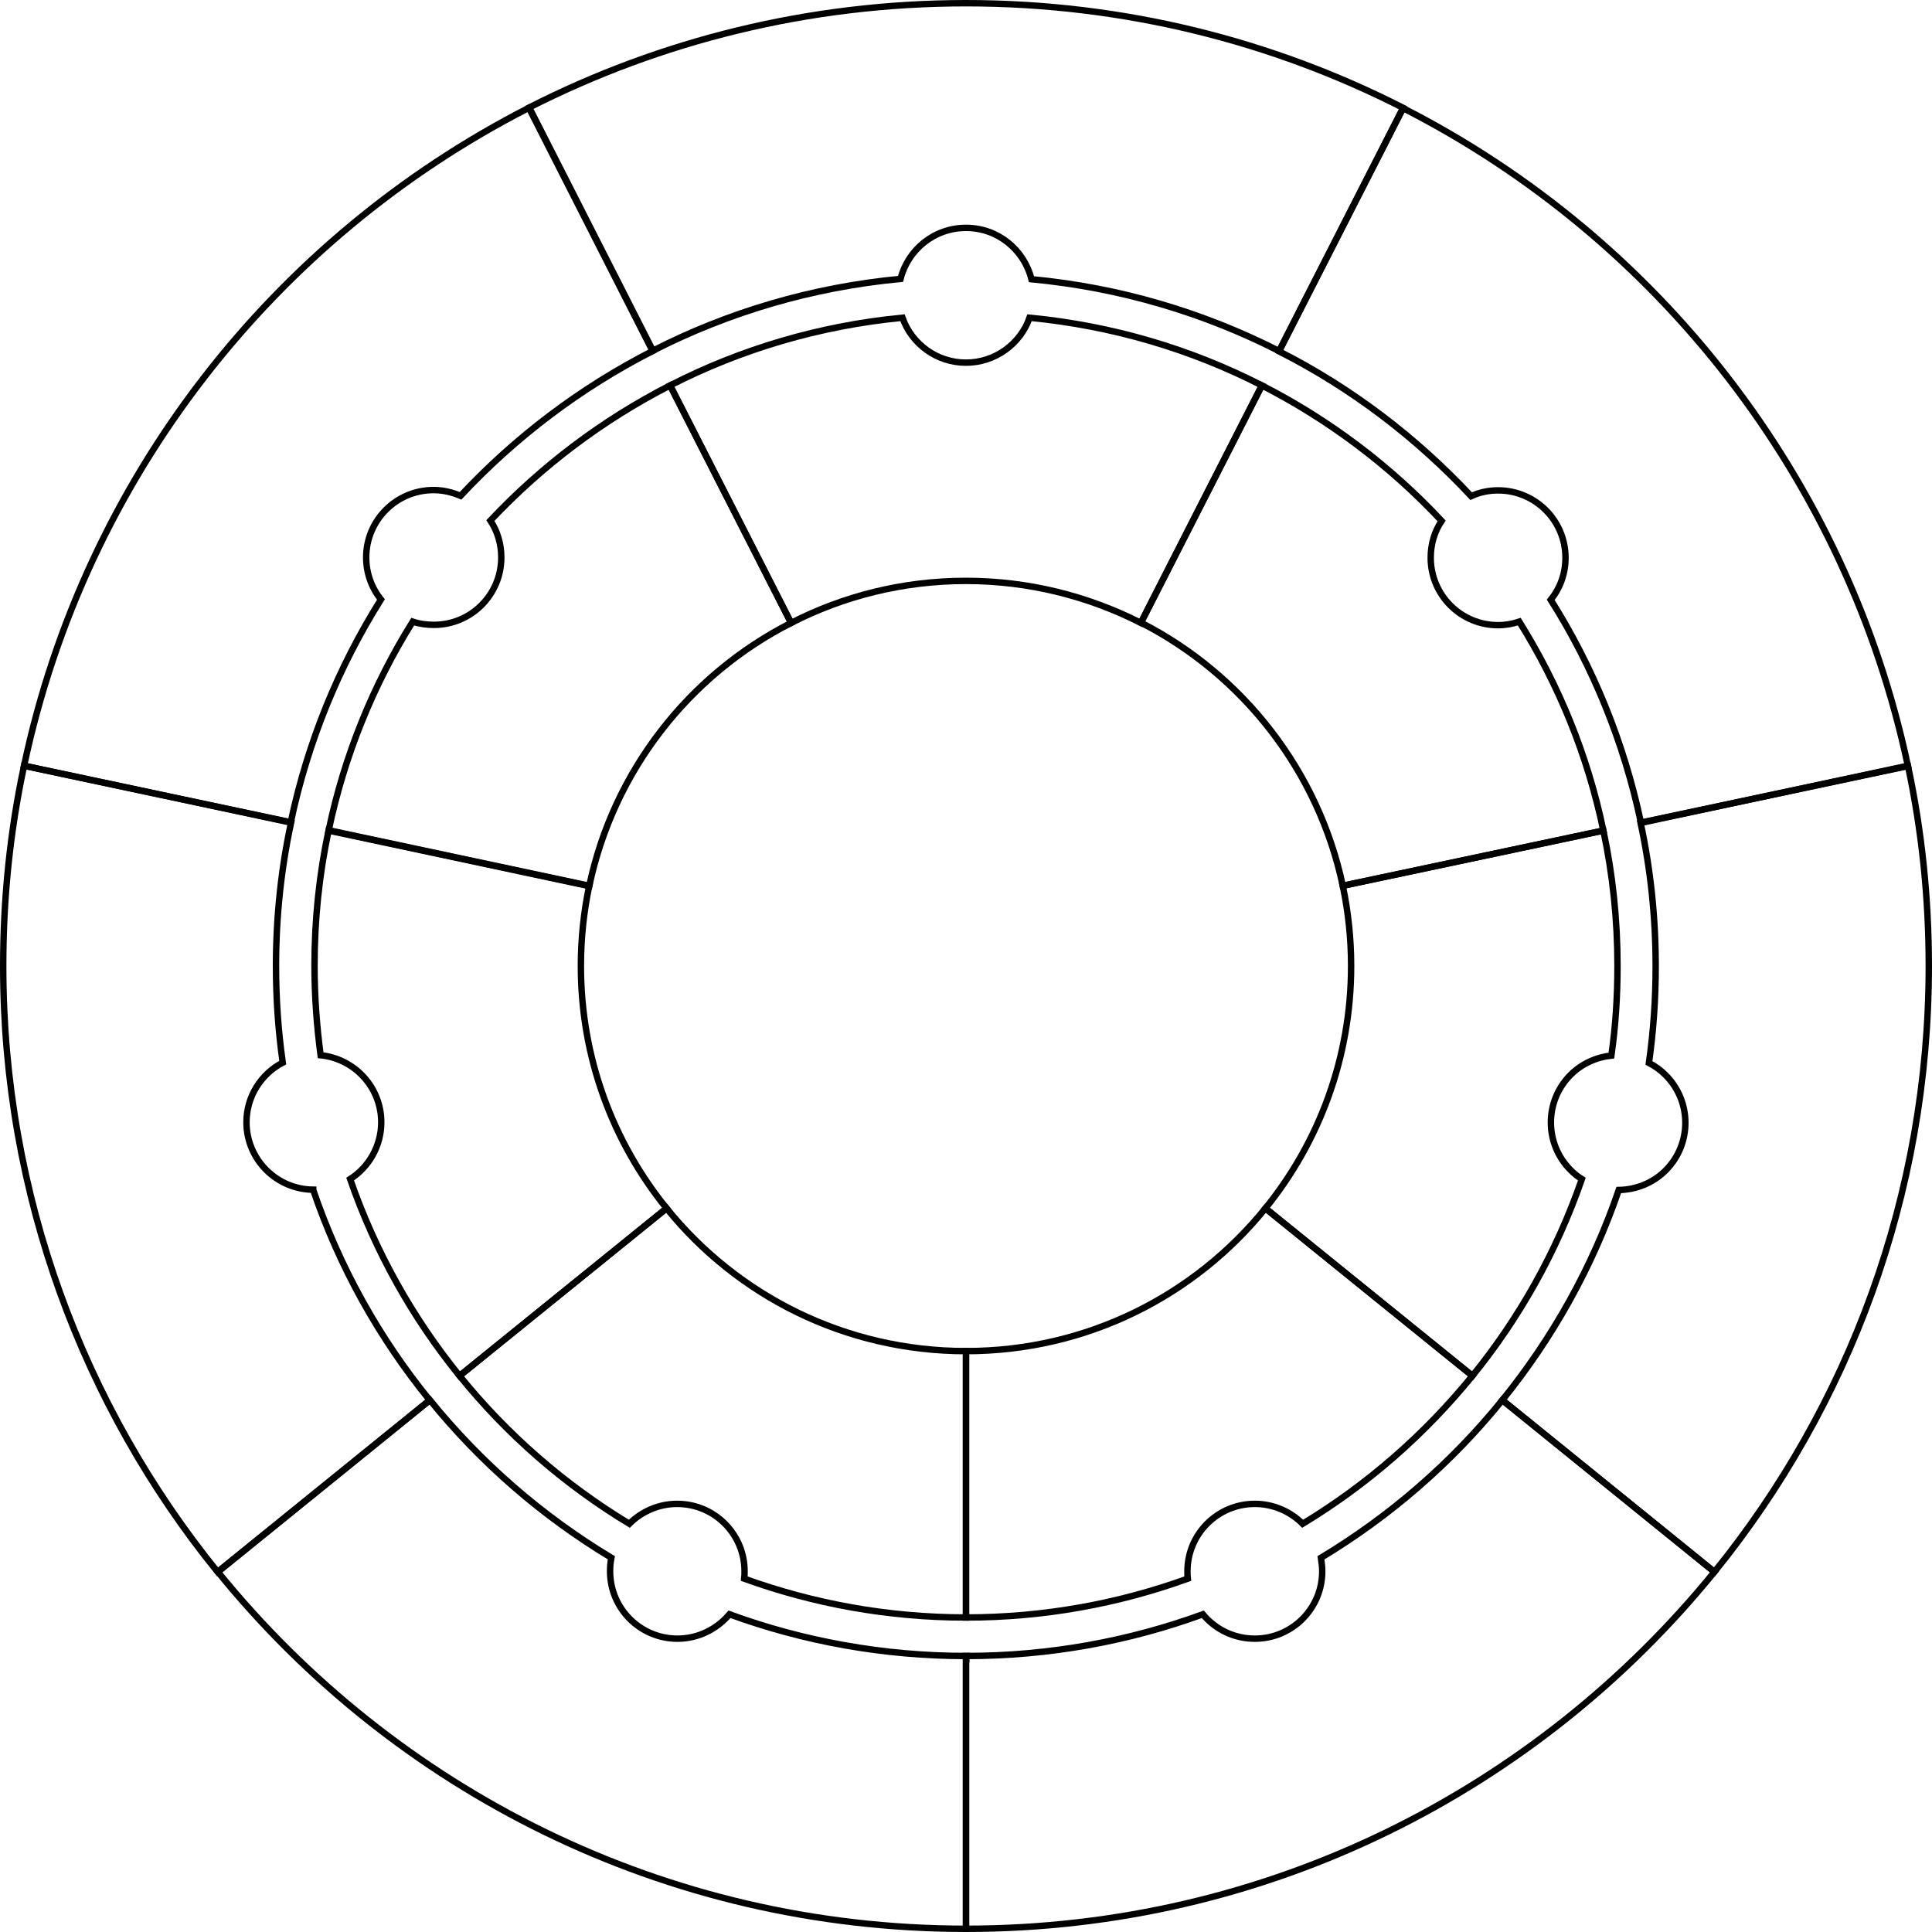
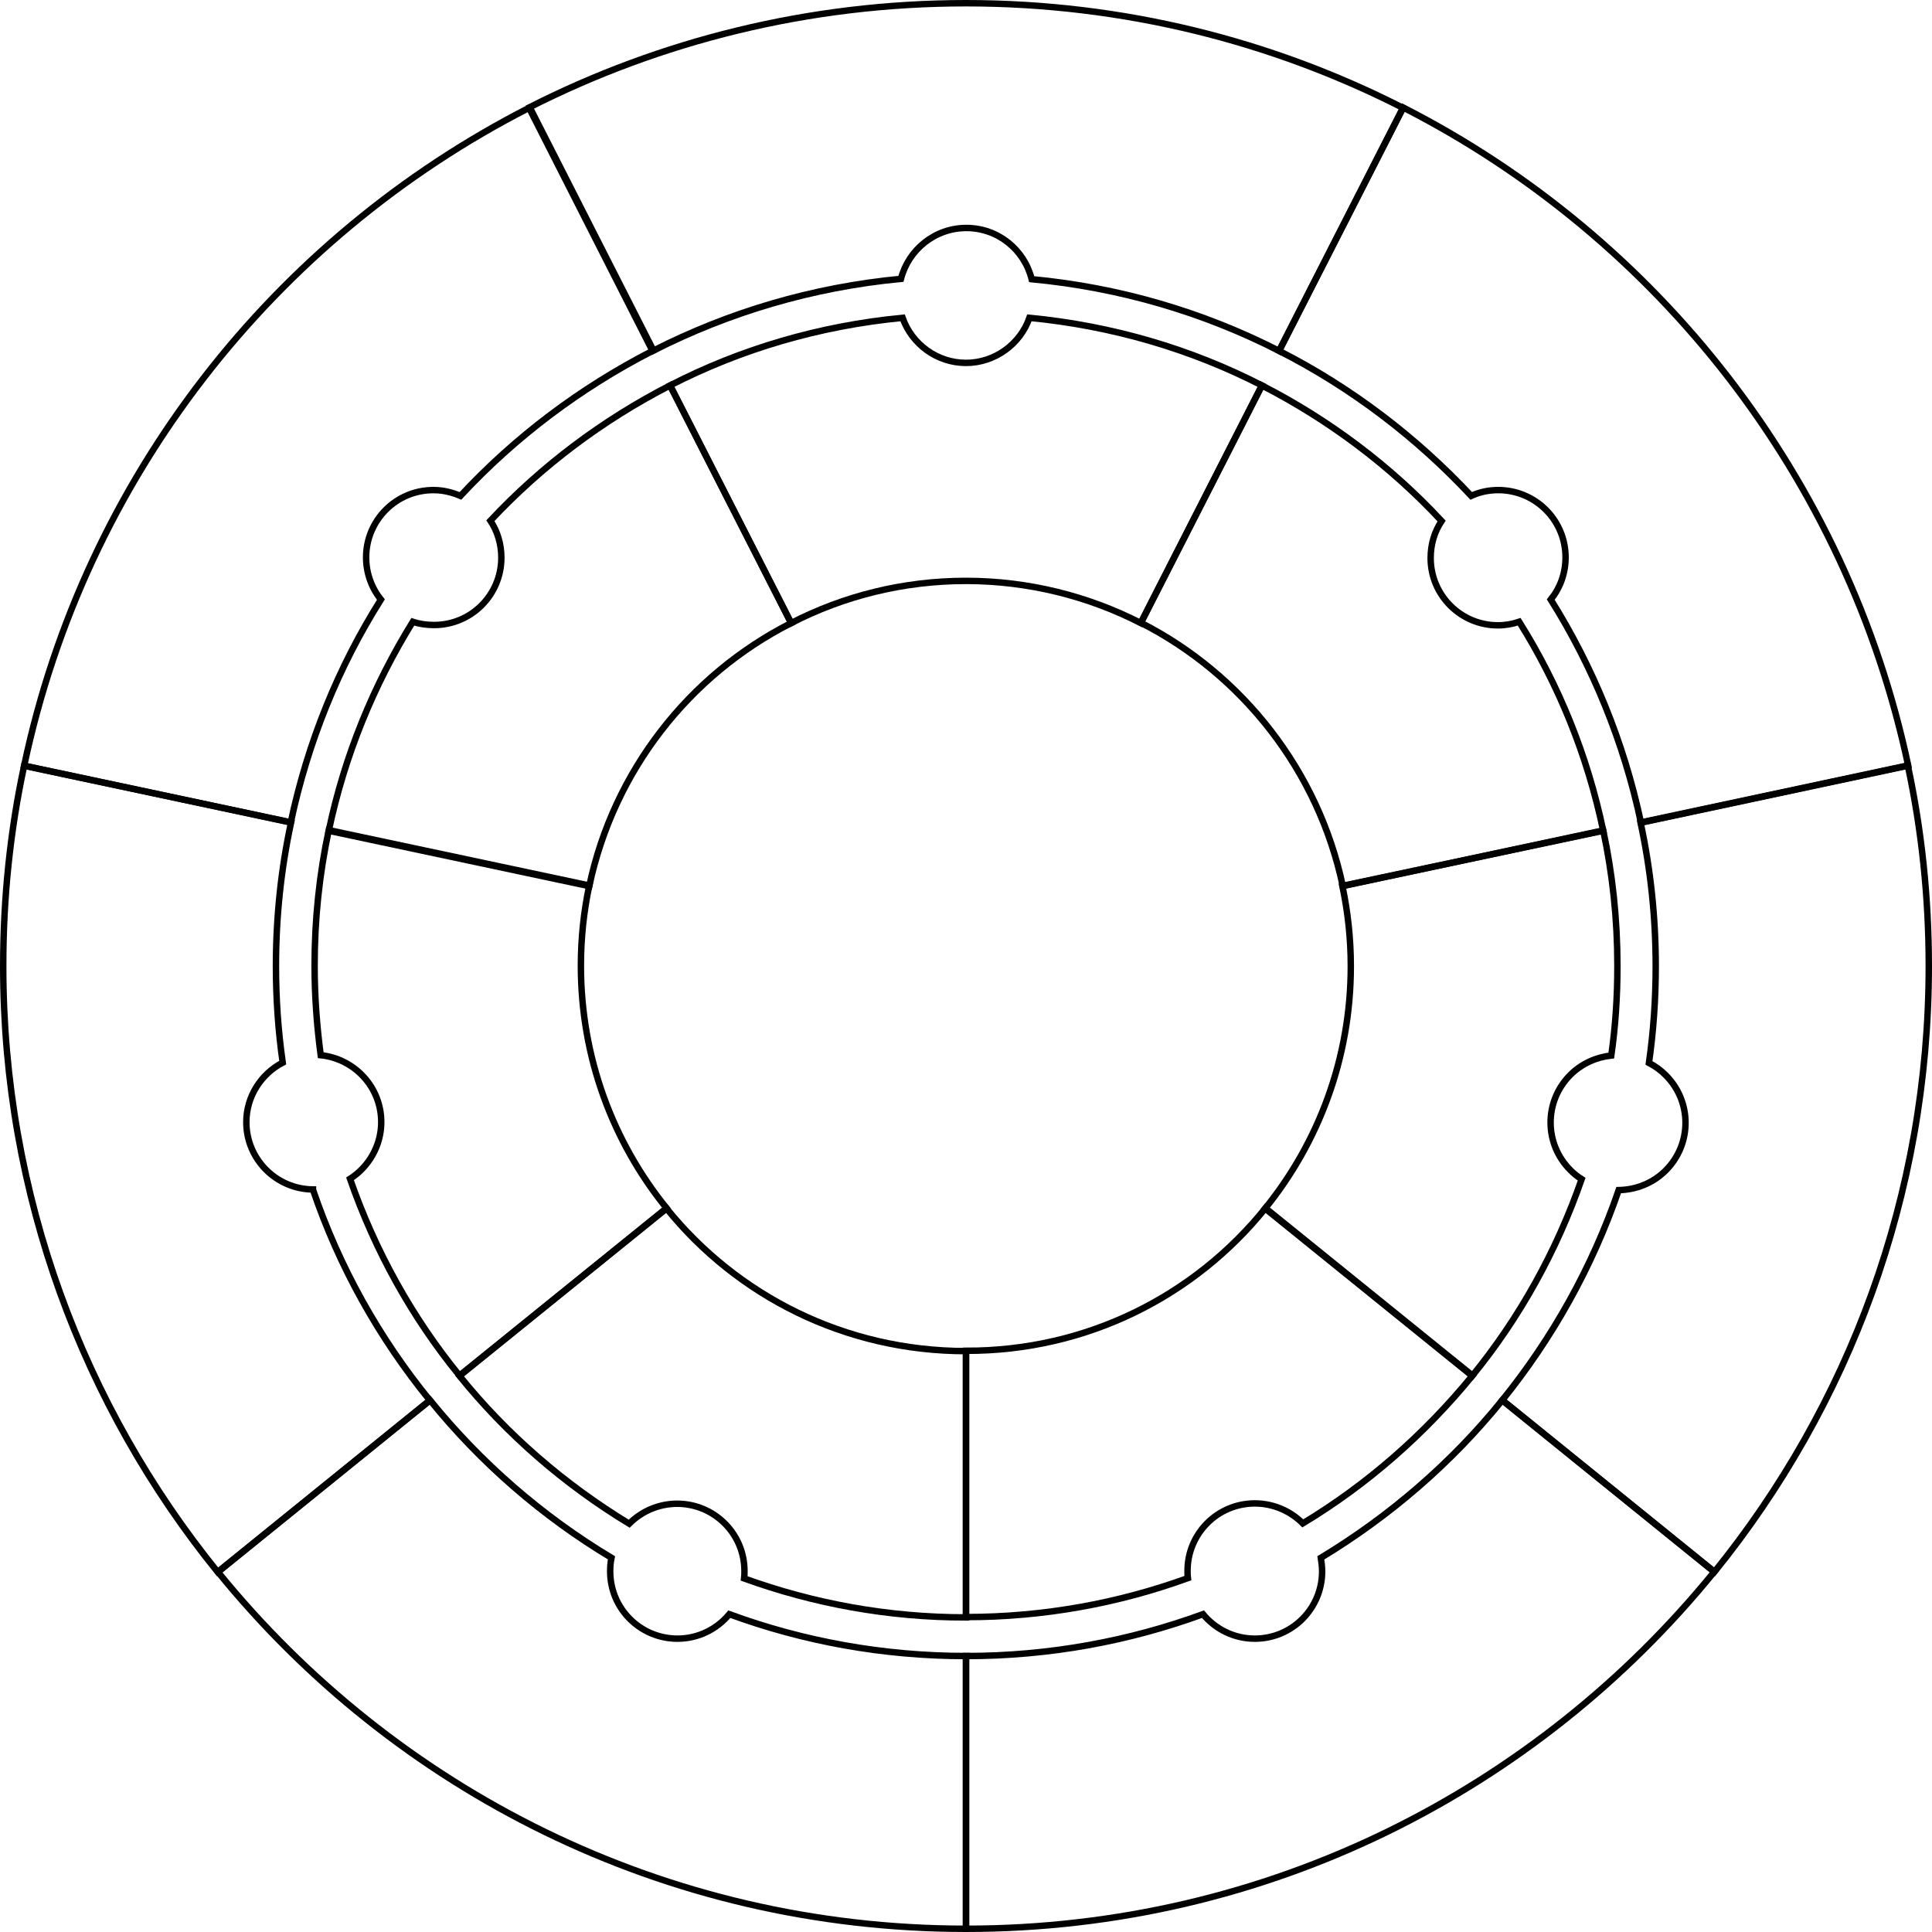
- <svg xmlns="http://www.w3.org/2000/svg" version="1.1" x="0px" y="0px" viewBox="0 0 602 602" enable-background="new 0 0 602 602" xml:space="preserve">
-   <g>
-     <path fill="none" stroke="#000000" stroke-width="2" stroke-miterlimit="10" d="M499.6,258.8c2.9,13.6,4.4,27.7,4.4,42.2   c0,9.5-0.6,18.8-1.9,27.9c-4.6,0.5-9.2,2.5-12.7,6c-8.2,8.2-8.2,21.5,0,29.7c1.1,1.1,2.2,2,3.5,2.8c-7.8,22.5-19.4,43.2-34.1,61.3   l-64.5-52.2C411,355.9,421,329.6,421,301c0-8.6-0.9-16.9-2.6-25L499.6,258.8z" />
-     <path fill="none" stroke="#000000" stroke-width="2" stroke-miterlimit="10" d="M594.5,238.6c4.3,20.1,6.5,41,6.5,62.4   c0,71.5-25,137.2-66.8,188.8l-65.3-52.9l-0.8-0.6c15.7-19.4,28.1-41.5,36.3-65.5c5.3-0.1,10.6-2.1,14.6-6.1   c8.2-8.2,8.2-21.5,0-29.7c-1.6-1.6-3.3-2.8-5.2-3.8h0c1.4-9.9,2.1-19.9,2.1-30.1c0-15.3-1.6-30.3-4.7-44.7l1-0.2L594.5,238.6z" />
-     <path fill="none" stroke="#000000" stroke-width="2" stroke-miterlimit="10" d="M468.9,436.9l65.3,52.9   C479.1,557.6,395.1,601,301,601v-84v-1c25.9,0,50.8-4.6,73.8-13c3.9,4.7,9.7,7.6,16.2,7.6c11.6,0,21-9.4,21-21   c0-1.4-0.2-2.9-0.4-4.2h0c21.6-13,40.7-29.6,56.5-49.1L468.9,436.9z" />
-     <path fill="none" stroke="#000000" stroke-width="2" stroke-miterlimit="10" d="M394.3,376.5l64.5,52.2   c-14.8,18.2-32.7,33.9-52.9,46.1v0c-3.8-3.8-9.1-6.2-14.9-6.2c-11.6,0-21,9.4-21,21c0,0.8,0,1.5,0.1,2.3   c-21.6,7.8-44.8,12.1-69.1,12.1v-83C338.7,421,372.3,403.7,394.3,376.5z" />
-     <path fill="none" stroke="#000000" stroke-width="2" stroke-miterlimit="10" d="M301,421v83c-24.3,0-47.5-4.3-69.1-12.1   c0.1-0.8,0.1-1.5,0.1-2.3c0-11.6-9.4-21-21-21c-5.8,0-11.1,2.4-14.9,6.2c-20.2-12.2-38.1-27.8-52.9-46.1l64.5-52.2   C229.7,403.7,263.3,421,301,421z" />
-     <path fill="none" stroke="#000000" stroke-width="2" stroke-miterlimit="10" d="M301,517v84c-94.1,0-178.1-43.4-233.1-111.2   l65.3-52.9l0.8-0.6c15.8,19.5,34.9,36.1,56.5,49.1c-0.3,1.4-0.4,2.8-0.4,4.2c0,11.6,9.4,21,21,21c6.5,0,12.3-3,16.2-7.6   c23,8.4,47.9,13,73.8,13V517z" />
-     <path fill="none" stroke="#000000" stroke-width="2" stroke-miterlimit="10" d="M133.9,436.3l-0.8,0.6l-65.3,52.9   C26,438.2,1,372.5,1,301c0-21.4,2.2-42.3,6.5-62.4l82.2,17.5l1,0.2C87.6,270.7,86,285.7,86,301c0,10.2,0.7,20.3,2.1,30.1   c-6.7,3.5-11.3,10.5-11.3,18.6c0,11.5,9.3,20.9,20.8,21v0.1C105.8,394.9,118.2,417,133.9,436.3z" />
-     <path fill="none" stroke="#000000" stroke-width="2" stroke-miterlimit="10" d="M207.7,376.5l-64.5,52.2   c-14.7-18.1-26.3-38.8-34.1-61.3c5.8-3.7,9.7-10.3,9.7-17.7c0-10.9-8.3-19.8-18.9-20.9c-1.2-9.1-1.9-18.4-1.9-27.9   c0-14.5,1.5-28.6,4.4-42.2l81.2,17.3c-1.7,8.1-2.6,16.4-2.6,25C181,329.6,191,355.9,207.7,376.5z" />
-     <path fill="none" stroke="#000000" stroke-width="2" stroke-miterlimit="10" d="M208.8,120.1l37.7,74c-31.8,16.2-55.3,46.1-62.9,82   l-81.2-17.3c4.9-23.4,13.9-45.4,26.2-65.1c2.1,0.7,4.3,1,6.6,1c11.6,0,21-9.4,21-21c0-4.2-1.2-8.2-3.4-11.5v0   C168.8,145.2,187.7,130.9,208.8,120.1z" />
-     <path fill="none" stroke="#000000" stroke-width="2" stroke-miterlimit="10" d="M202.9,108.5l0.4,0.9   c-22.5,11.5-42.7,26.8-59.8,45.1c-2.6-1.1-5.4-1.8-8.4-1.8c-11.6,0-21,9.4-21,21c0,4.9,1.7,9.5,4.6,13.1   c-13.2,21-22.8,44.4-28.1,69.4l-1-0.2L7.5,238.6c19-89.6,77.9-164.4,157.3-205L202.9,108.5z" />
-     <path fill="none" stroke="#000000" stroke-width="2" stroke-miterlimit="10" d="M398.6,109.4c-23.6-12-49.6-19.8-77.2-22.4   C319.1,77.8,310.9,71,301,71s-18.1,6.8-20.4,15.9c-27.6,2.6-53.7,10.4-77.2,22.4l-0.4-0.9l-38.1-74.9C205.6,12.8,251.9,1,301,1   s95.4,11.8,136.2,32.6l-38.2,74.9L398.6,109.4z" />
-     <path fill="none" stroke="#000000" stroke-width="2" stroke-miterlimit="10" d="M393.2,120.1l-37.7,74   c-16.3-8.3-34.9-13.1-54.5-13.1s-38.1,4.7-54.5,13.1l-37.7-74c22.1-11.3,46.5-18.6,72.4-21.1c2.9,8.2,10.7,14,19.8,14   s17-5.9,19.8-14C346.7,101.5,371.1,108.8,393.2,120.1z" />
-     <path fill="none" stroke="#000000" stroke-width="2" stroke-miterlimit="10" d="M512.3,256.1l-1,0.2c-5.3-25-14.9-48.5-28.1-69.4   c2.9-3.6,4.6-8.1,4.6-13.1c0-11.6-9.4-21-21-21c-3,0-5.8,0.6-8.4,1.8c-17.1-18.3-37.3-33.7-59.8-45.1l0.4-0.9l38.2-74.9   c79.4,40.5,138.3,115.4,157.3,205L512.3,256.1z" />
-     <path fill="none" stroke="#000000" stroke-width="2" stroke-miterlimit="10" d="M393.2,120.1c21.1,10.8,40,25.1,56,42.2   c-2.2,3.3-3.4,7.2-3.4,11.5c0,11.6,9.4,21,21,21c2.3,0,4.5-0.4,6.6-1.1c12.3,19.7,21.3,41.6,26.2,65.1L418.4,276   c-7.6-35.8-31.2-65.8-62.9-82L393.2,120.1z" />
+ <svg xmlns="http://www.w3.org/2000/svg" version="1.1" id="Layer_1" x="0px" y="0px" viewBox="0 0 600 600" enable-background="new 0 0 600 600" xml:space="preserve">
+   <g id="circle">
+     <path id="three_in" pointer-events="visible" fill="none" stroke="#000000" stroke-width="2" stroke-miterlimit="10" d="M497.9,257.9    c2.9,13.6,4.4,27.6,4.4,42.1c0,9.5-0.6,18.7-1.9,27.8c-4.6,0.5-9.2,2.5-12.7,6c-8.2,8.2-8.2,21.4,0,29.6c1.1,1.1,2.2,2,3.5,2.8    c-7.8,22.4-19.3,43.1-34,61.1l-64.3-52c16.6-20.5,26.6-46.7,26.6-75.2c0-8.6-0.9-16.8-2.6-24.9L497.9,257.9z" />
+     <path id="three_out" pointer-events="visible" fill="none" stroke="#000000" stroke-width="2" stroke-miterlimit="10" d="M592.5,237.8    c4.3,20,6.5,40.9,6.5,62.2c0,71.3-24.9,136.7-66.6,188.2l-65.1-52.7l-0.8-0.6c15.6-19.3,28-41.4,36.2-65.3    c5.3-0.1,10.6-2.1,14.6-6.1c8.2-8.2,8.2-21.4,0-29.6c-1.6-1.6-3.3-2.8-5.2-3.8l0,0c1.4-9.9,2.1-19.8,2.1-30    c0-15.2-1.6-30.2-4.7-44.6l1-0.2L592.5,237.8z" />
+     <path id="four_out" pointer-events="visible" fill="none" stroke="#000000" stroke-width="2" stroke-miterlimit="10" d="M467.3,435.4l65.1,52.7    C477.5,555.7,393.8,599,300,599v-83.7v-1c25.8,0,50.6-4.6,73.6-13c3.9,4.7,9.7,7.6,16.1,7.6c11.6,0,20.9-9.4,20.9-20.9    c0-1.4-0.2-2.9-0.4-4.2l0,0c21.5-13,40.6-29.5,56.3-48.9L467.3,435.4z" />
+     <path id="four_in" pointer-events="visible" fill="none" stroke="#000000" stroke-width="2" stroke-miterlimit="10" d="M393,375.2l64.3,52    c-14.8,18.1-32.6,33.8-52.7,45.9l0,0c-3.8-3.8-9.1-6.2-14.9-6.2c-11.6,0-20.9,9.4-20.9,20.9c0,0.8,0,1.5,0.1,2.3    c-21.5,7.8-44.7,12.1-68.9,12.1v-82.7C337.6,419.6,371.1,402.4,393,375.2z" />
+     <path id="five_in" pointer-events="visible" fill="none" stroke="#000000" stroke-width="2" stroke-miterlimit="10" d="M300,419.6v82.7    c-24.2,0-47.3-4.3-68.9-12.1c0.1-0.8,0.1-1.5,0.1-2.3c0-11.6-9.4-20.9-20.9-20.9c-5.8,0-11.1,2.4-14.9,6.2    c-20.1-12.2-38-27.7-52.7-45.9l64.3-52C228.9,402.4,262.4,419.6,300,419.6z" />
+     <path id="five_out" pointer-events="visible" fill="none" stroke="#000000" stroke-width="2" stroke-miterlimit="10" d="M300,515.3V599    c-93.8,0-177.5-43.3-232.3-110.8l65.1-52.7l0.8-0.6c15.7,19.4,34.8,36,56.3,48.9c-0.3,1.4-0.4,2.8-0.4,4.2    c0,11.6,9.4,20.9,20.9,20.9c6.5,0,12.3-3,16.1-7.6c22.9,8.4,47.7,13,73.6,13L300,515.3L300,515.3z" />
+     <path id="six_out" pointer-events="visible" fill="none" stroke="#000000" stroke-width="2" stroke-miterlimit="10" d="M133.5,434.9l-0.8,0.6l-65.1,52.7    C25.9,436.7,1,371.3,1,300c0-21.3,2.2-42.2,6.5-62.2l81.9,17.4l1,0.2c-3.1,14.4-4.7,29.3-4.7,44.6c0,10.2,0.7,20.2,2.1,30    c-6.7,3.5-11.3,10.5-11.3,18.5c0,11.5,9.3,20.8,20.7,20.9v0.1C105.4,393.6,117.8,415.6,133.5,434.9z" />
+     <path id="six_in" pointer-events="visible" fill="none" stroke="#000000" stroke-width="2" stroke-miterlimit="10" d="M207,375.2l-64.3,52    c-14.7-18-26.2-38.7-34-61.1c5.8-3.7,9.7-10.3,9.7-17.6c0-10.9-8.3-19.7-18.8-20.8c-1.2-9.1-1.9-18.3-1.9-27.8    c0-14.5,1.5-28.5,4.4-42.1l80.9,17.2c-1.7,8.1-2.6,16.3-2.6,24.9C180.4,328.5,190.4,354.7,207,375.2z" />
+     <path id="seven_in" pointer-events="visible" fill="none" stroke="#000000" stroke-width="2" stroke-miterlimit="10" d="M208.1,119.7l37.6,73.8    c-31.7,16.1-55.1,45.9-62.7,81.7l-80.9-17.2c4.9-23.3,13.9-45.2,26.1-64.9c2.1,0.7,4.3,1,6.6,1c11.6,0,20.9-9.4,20.9-20.9    c0-4.2-1.2-8.2-3.4-11.5l0,0C168.2,144.7,187.1,130.5,208.1,119.7z" />
+     <path id="seven_out" pointer-events="visible" fill="none" stroke="#000000" stroke-width="2" stroke-miterlimit="10" d="M202.2,108.1l0.4,0.9    c-22.4,11.5-42.6,26.7-59.6,45c-2.6-1.1-5.4-1.8-8.4-1.8c-11.6,0-20.9,9.4-20.9,20.9c0,4.9,1.7,9.5,4.6,13.1    c-13.2,20.9-22.7,44.3-28,69.2l-1-0.2L7.5,237.8C26.4,148.5,85.1,74,164.3,33.5L202.2,108.1z" />
+     <path id="one_out" pointer-events="visible" fill="none" stroke="#000000" stroke-width="2" stroke-miterlimit="10" d="M397.3,109    c-23.5-12-49.4-19.7-76.9-22.3c-2.3-9.2-10.5-15.9-20.3-15.9s-18,6.8-20.3,15.8c-27.5,2.6-53.5,10.4-76.9,22.3l-0.4-0.9l-38-74.7    C204.9,12.8,251.1,1,300,1s95.1,11.8,135.7,32.5l-38.1,74.7L397.3,109z" />
+     <path id="one_in" pointer-events="visible" fill="none" stroke="#000000" stroke-width="2" stroke-miterlimit="10" d="M391.9,119.7l-37.6,73.8    c-16.2-8.3-34.8-13.1-54.3-13.1s-38,4.7-54.3,13.1l-37.6-73.8c22-11.3,46.3-18.5,72.2-21c2.9,8.2,10.7,14,19.7,14s16.9-5.9,19.7-14    C345.5,101.2,369.9,108.4,391.9,119.7z" />
+     <path id="two_out" pointer-events="visible" fill="none" stroke="#000000" stroke-width="2" stroke-miterlimit="10" d="M510.6,255.2l-1,0.2    c-5.3-24.9-14.9-48.3-28-69.2c2.9-3.6,4.6-8.1,4.6-13.1c0-11.6-9.4-20.9-20.9-20.9c-3,0-5.8,0.6-8.4,1.8    c-17-18.2-37.2-33.6-59.6-45l0.4-0.9l38.1-74.7c79.1,40.4,137.8,115,156.8,204.3L510.6,255.2z" />
+     <path id="two_in" pointer-events="visible" fill="none" stroke="#000000" stroke-width="2" stroke-miterlimit="10" d="M391.9,119.7    c21,10.8,39.9,25,55.8,42.1c-2.2,3.3-3.4,7.2-3.4,11.5c0,11.6,9.4,20.9,20.9,20.9c2.3,0,4.5-0.4,6.6-1.1    c12.3,19.6,21.2,41.5,26.1,64.9L417,275.1c-7.6-35.7-31.1-65.6-62.7-81.7L391.9,119.7z" />
  </g>
</svg>
